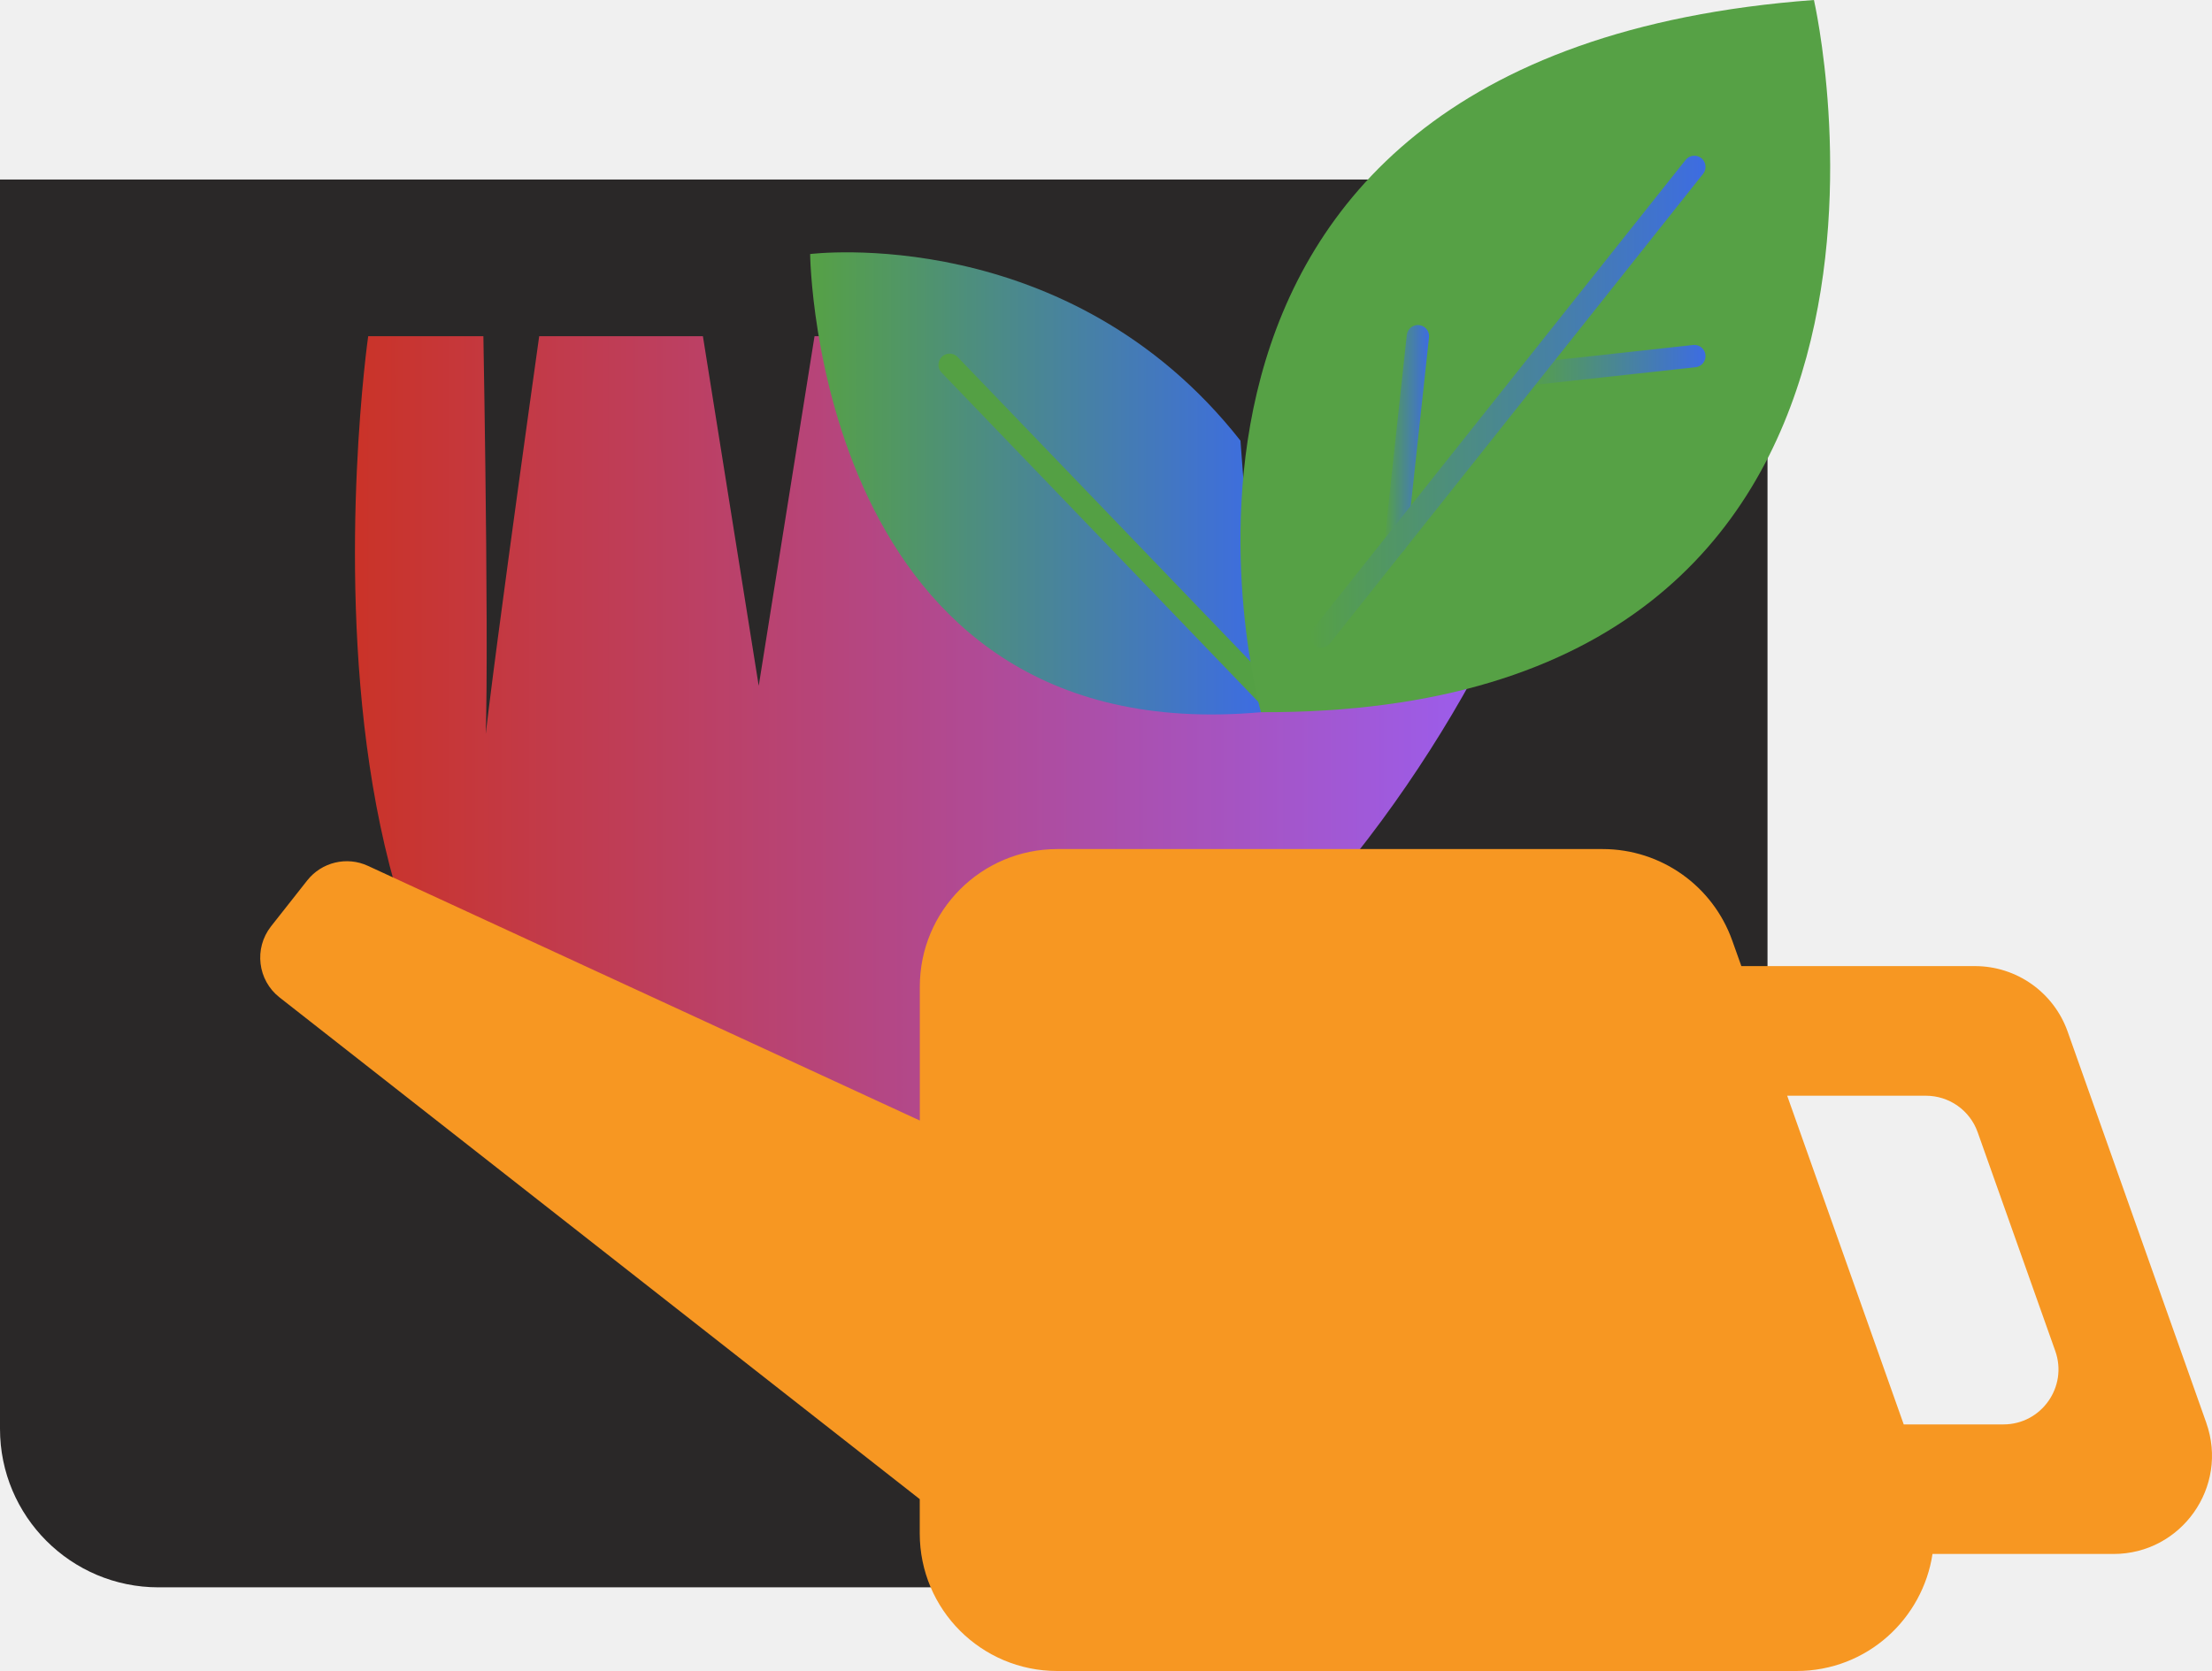
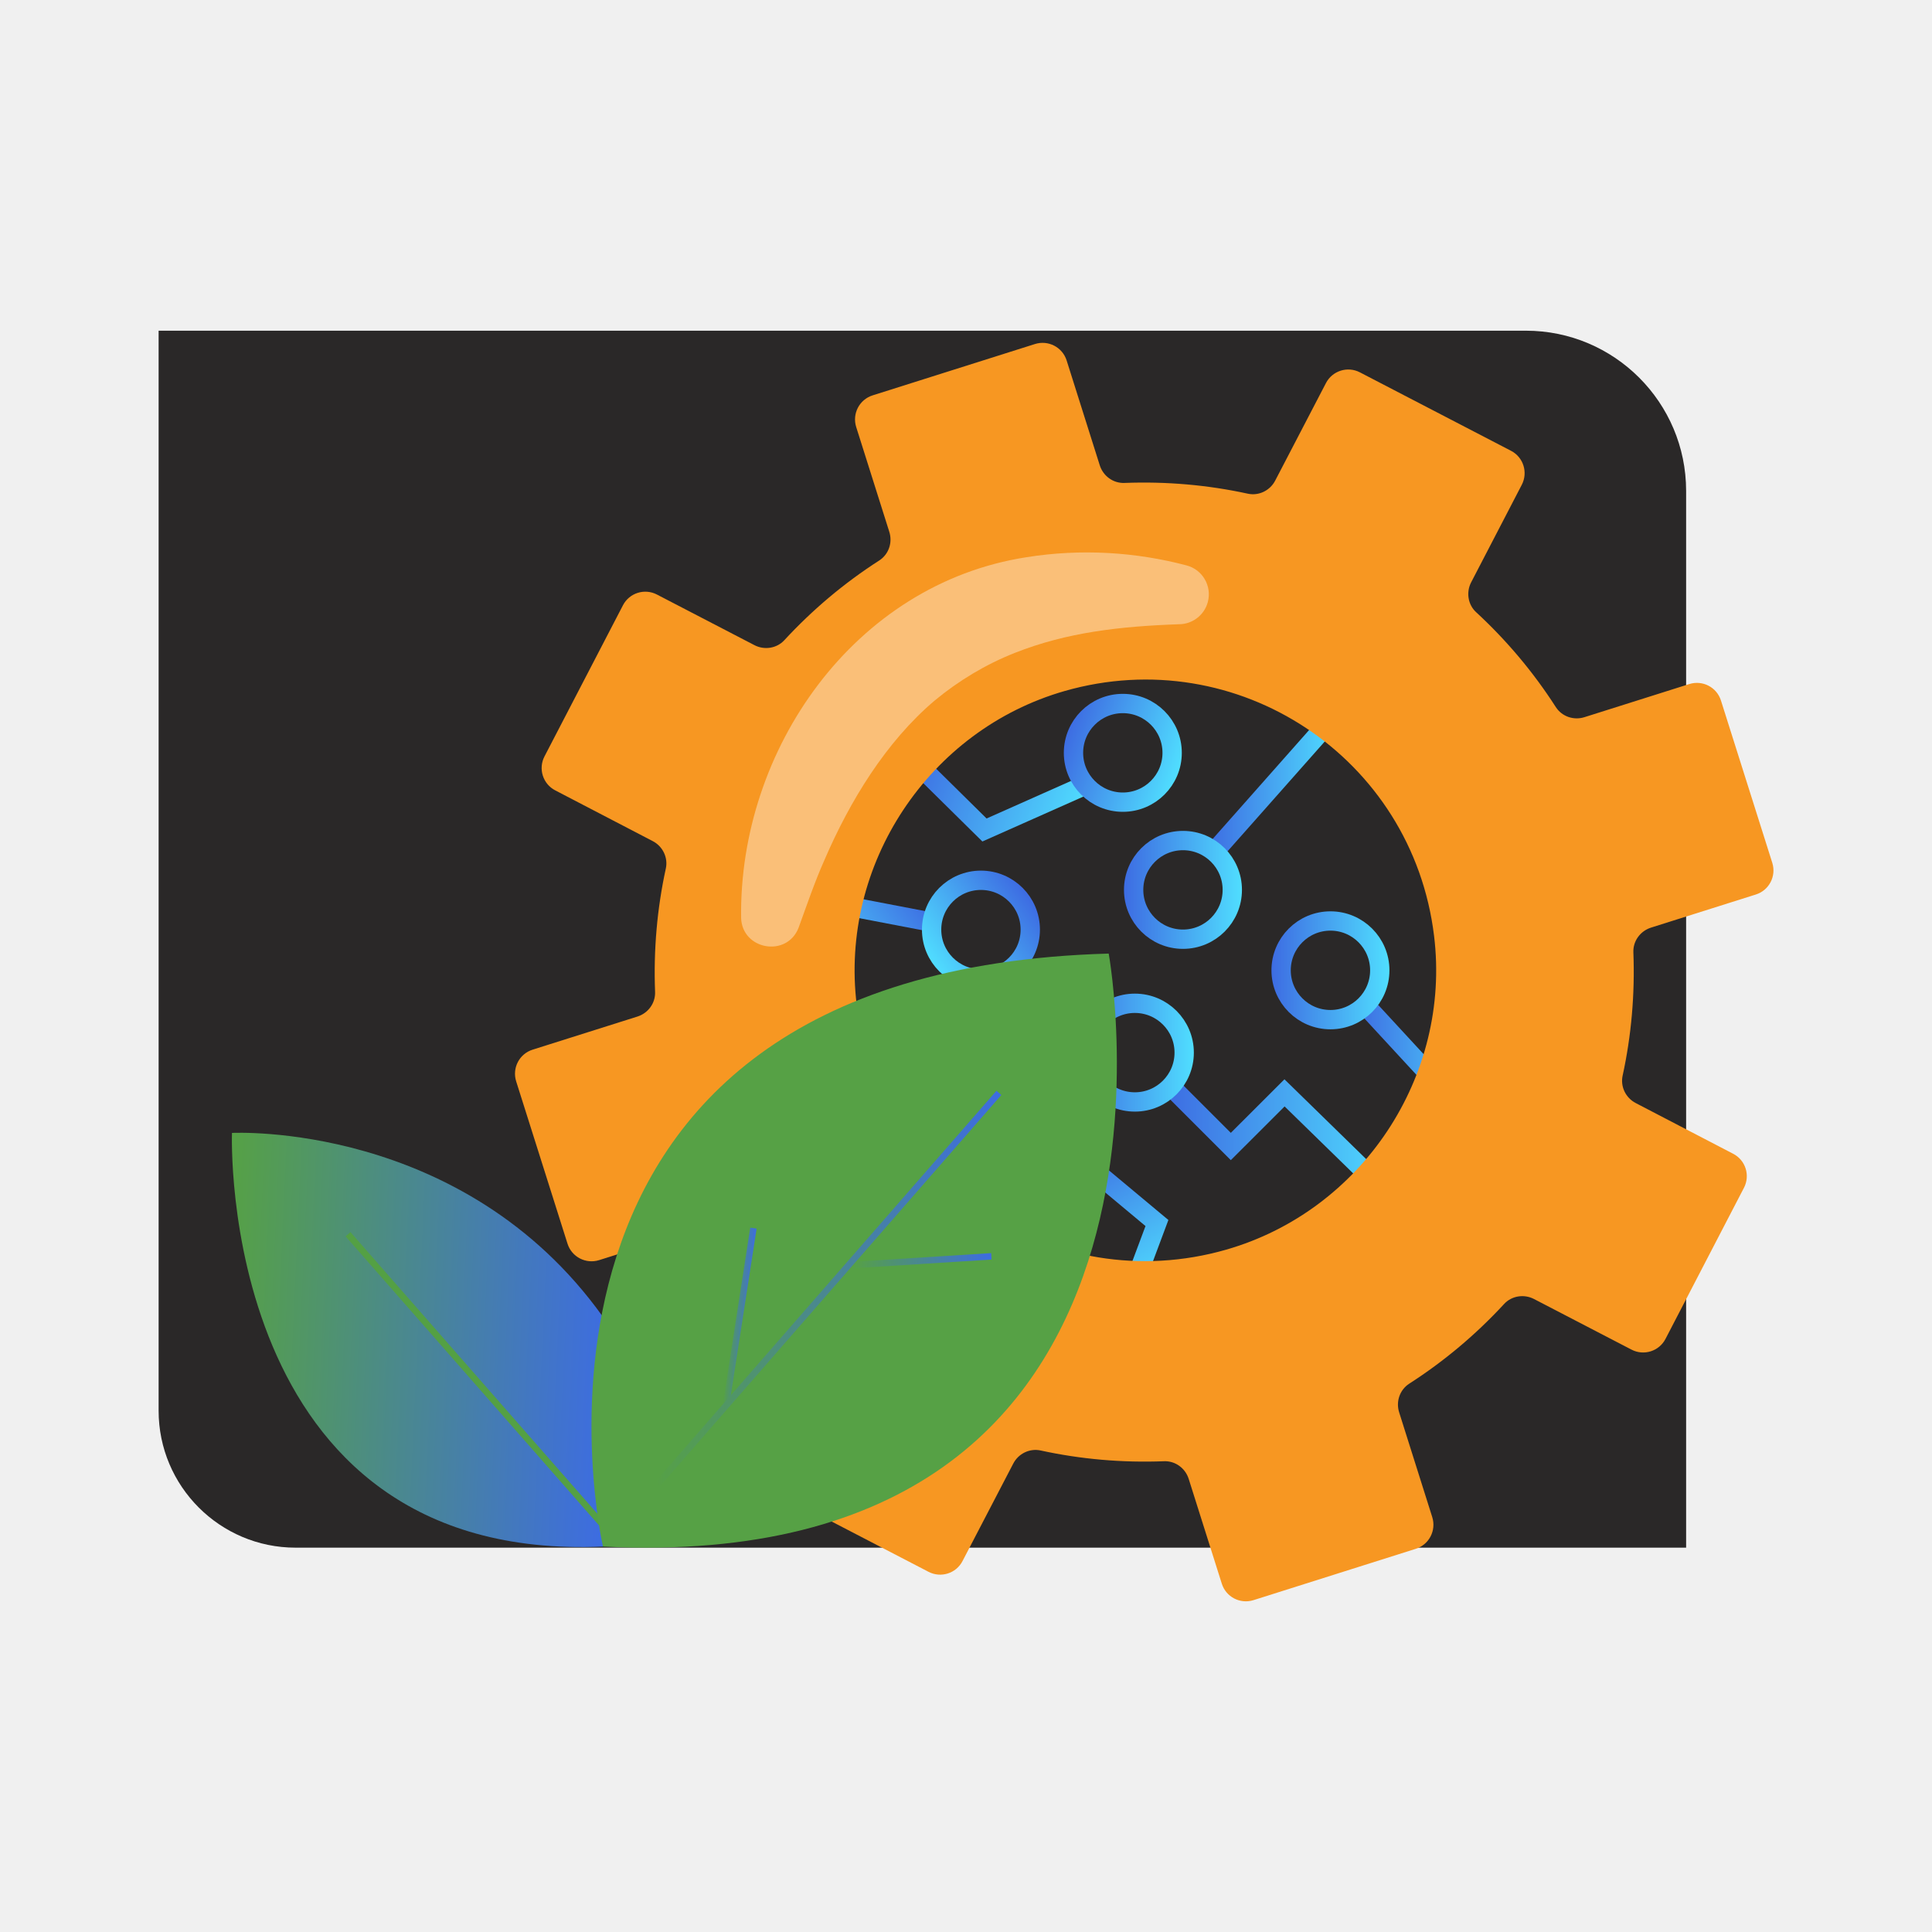
- <svg xmlns="http://www.w3.org/2000/svg" id="Camada_1" version="1.1" viewBox="0 0 296.85 224.29">
+ <svg xmlns="http://www.w3.org/2000/svg" xmlns:xlink="http://www.w3.org/1999/xlink" id="Camada_1" version="1.1" viewBox="0 0 300 300">
  <defs>
    <style>
      .st0 {
        fill: #56a145;
      }

      .st1 {
-         stroke: url(#Gradiente_sem_nome_5);
+         stroke: url(#Gradiente_sem_nome_221);
      }

-       .st1, .st2, .st3, .st4 {
+       .st1, .st2, .st3, .st4, .st5, .st6, .st7, .st8, .st9, .st10, .st11, .st12, .st13, .st14, .st15 {
        fill: none;
-         stroke-linecap: round;
-         stroke-linejoin: round;
+         stroke-miterlimit: 10;
+       }
+ 
+       .st1, .st2, .st4, .st5, .st6, .st7, .st8, .st10, .st11, .st13, .st14 {
        stroke-width: 3px;
      }

+       .st16 {
+         isolation: isolate;
+         opacity: .39;
+       }
+ 
+       .st2 {
+         stroke: url(#Gradiente_sem_nome_222);
+       }
+ 
+       .st17 {
+         fill: #fff;
+       }
+ 
+       .st3 {
+         stroke: url(#linear-gradient1);
+       }
+ 
+       .st4 {
+         stroke: url(#Gradiente_sem_nome_225);
+       }
+ 
+       .st18 {
+         fill: #f79722;
+       }
+ 
      .st5 {
-         fill: url(#Gradiente_sem_nome_2);
+         stroke: url(#Gradiente_sem_nome_226);
      }

      .st6 {
-         fill: url(#Gradiente_sem_nome);
-       }
- 
-       .st2 {
-         stroke: url(#Gradiente_sem_nome_4);
+         stroke: url(#Gradiente_sem_nome_227);
      }

      .st7 {
-         fill: #f79722;
-       }
- 
-       .st3 {
-         stroke: url(#Gradiente_sem_nome_3);
-       }
- 
-       .st4 {
-         stroke: #54a044;
+         stroke: url(#Gradiente_sem_nome_224);
      }

      .st8 {
+         stroke: url(#Gradiente_sem_nome_228);
+       }
+ 
+       .st9 {
+         stroke: url(#linear-gradient3);
+       }
+ 
+       .st10 {
+         stroke: url(#Gradiente_sem_nome_22);
+       }
+ 
+       .st11 {
+         stroke: url(#Gradiente_sem_nome_229);
+       }
+ 
+       .st12 {
+         stroke: url(#linear-gradient2);
+       }
+ 
+       .st13 {
+         stroke: url(#Gradiente_sem_nome_2210);
+       }
+ 
+       .st19 {
+         fill: url(#linear-gradient);
+       }
+ 
+       .st20 {
        fill: #2a2828;
      }
+ 
+       .st14 {
+         stroke: url(#Gradiente_sem_nome_223);
+       }
+ 
+       .st15 {
+         stroke: #54a044;
+       }
    </style>
-     <linearGradient id="Gradiente_sem_nome" data-name="Gradiente sem nome" x1="47.63" y1="121.23" x2="212.65" y2="121.23" gradientTransform="translate(0 224) scale(1 -1)" gradientUnits="userSpaceOnUse">
-       <stop offset="0" stop-color="#ca3328" />
-       <stop offset="1" stop-color="#9761ff" />
+     <linearGradient id="Gradiente_sem_nome_22" data-name="Gradiente sem nome 22" x1="210.62" y1="165.49" x2="230.72" y2="165.49" gradientUnits="userSpaceOnUse">
+       <stop offset="0" stop-color="#3d6ce2" />
+       <stop offset="1" stop-color="#50deff" />
    </linearGradient>
-     <linearGradient id="Gradiente_sem_nome_2" data-name="Gradiente sem nome 2" x1="108.72" y1="159.11" x2="169.22" y2="159.11" gradientTransform="translate(0 224) scale(1 -1)" gradientUnits="userSpaceOnUse">
+     <linearGradient id="Gradiente_sem_nome_221" data-name="Gradiente sem nome 22" x1="180.96" y1="177.42" x2="217.39" y2="177.42" xlink:href="#Gradiente_sem_nome_22" />
+     <linearGradient id="Gradiente_sem_nome_222" data-name="Gradiente sem nome 22" x1="187.61" y1="121.97" x2="207.71" y2="121.97" xlink:href="#Gradiente_sem_nome_22" />
+     <linearGradient id="Gradiente_sem_nome_223" data-name="Gradiente sem nome 22" x1="2002.55" y1="-3592.84" x2="2026.91" y2="-3592.84" gradientTransform="translate(-3942.91 321.14) rotate(58.88)" xlink:href="#Gradiente_sem_nome_22" />
+     <linearGradient id="Gradiente_sem_nome_224" data-name="Gradiente sem nome 22" x1="1165.75" y1="-871.26" x2="1193.72" y2="-871.26" gradientTransform="translate(-1246.19 557.96) rotate(19.21)" xlink:href="#Gradiente_sem_nome_22" />
+     <linearGradient id="Gradiente_sem_nome_225" data-name="Gradiente sem nome 22" x1="1187.1" y1="-883.99" x2="1205.42" y2="-883.99" gradientTransform="translate(-1246.19 557.96) rotate(19.21)" xlink:href="#Gradiente_sem_nome_22" />
+     <linearGradient id="Gradiente_sem_nome_226" data-name="Gradiente sem nome 22" x1="197.43" y1="150.67" x2="215.75" y2="150.67" xlink:href="#Gradiente_sem_nome_22" />
+     <linearGradient id="Gradiente_sem_nome_227" data-name="Gradiente sem nome 22" x1="-2151.38" y1="-7661.88" x2="-2131.28" y2="-7661.88" gradientTransform="translate(-6144.17 -4747.65) rotate(143.53)" xlink:href="#Gradiente_sem_nome_22" />
+     <linearGradient id="Gradiente_sem_nome_228" data-name="Gradiente sem nome 22" x1="-2164.57" y1="-7676.69" x2="-2146.25" y2="-7676.69" gradientTransform="translate(-6144.17 -4747.65) rotate(143.53)" xlink:href="#Gradiente_sem_nome_22" />
+     <linearGradient id="Gradiente_sem_nome_229" data-name="Gradiente sem nome 22" x1="167.06" y1="163.45" x2="185.38" y2="163.45" xlink:href="#Gradiente_sem_nome_22" />
+     <linearGradient id="Gradiente_sem_nome_2210" data-name="Gradiente sem nome 22" x1="174.53" y1="138.18" x2="192.85" y2="138.18" xlink:href="#Gradiente_sem_nome_22" />
+     <linearGradient id="linear-gradient" x1="267" y1="132.45" x2="327.5" y2="132.45" gradientTransform="translate(-226.01 62.13) rotate(2.64)" gradientUnits="userSpaceOnUse">
      <stop offset="0" stop-color="#56a145" />
      <stop offset="1" stop-color="#3d6ce2" />
    </linearGradient>
-     <linearGradient id="Gradiente_sem_nome_3" data-name="Gradiente sem nome 3" x1="185.78" y1="165" x2="191.79" y2="165" gradientTransform="translate(0 224) scale(1 -1)" gradientUnits="userSpaceOnUse">
-       <stop offset="0" stop-color="#56a145" />
-       <stop offset="1" stop-color="#3d6ce2" />
-     </linearGradient>
-     <linearGradient id="Gradiente_sem_nome_4" data-name="Gradiente sem nome 4" x1="204.54" y1="175.03" x2="228.88" y2="175.03" gradientTransform="translate(0 224) scale(1 -1)" gradientUnits="userSpaceOnUse">
-       <stop offset="0" stop-color="#56a145" />
-       <stop offset="1" stop-color="#3d6ce2" />
-     </linearGradient>
-     <linearGradient id="Gradiente_sem_nome_5" data-name="Gradiente sem nome 5" x1="175.81" y1="170.09" x2="228.88" y2="170.09" gradientTransform="translate(0 224) scale(1 -1)" gradientUnits="userSpaceOnUse">
-       <stop offset="0" stop-color="#56a145" />
-       <stop offset="1" stop-color="#3d6ce2" />
-     </linearGradient>
+     <linearGradient id="linear-gradient1" x1="345.06" y1="126.52" x2="349.06" y2="126.52" xlink:href="#linear-gradient" />
+     <linearGradient id="linear-gradient2" x1="364.27" y1="116.49" x2="385.72" y2="116.49" xlink:href="#linear-gradient" />
+     <linearGradient id="linear-gradient3" x1="335.2" y1="121.42" x2="386.06" y2="121.42" xlink:href="#linear-gradient" />
  </defs>
-   <path class="st8" d="M0,24.1h212.32c13.73,0,24.88,11.15,24.88,24.88v164.09H21.27c-11.74,0-21.27-9.53-21.27-21.27V24.1h0Z" />
-   <path class="st6" d="M49.41,45.13s-16.47,115.28,50.92,115.28,112.32-82.84,112.32-115.28h-38.97l-16.84,48.42-7.09-48.42h-40.44l-7.49,46.93-7.49-46.93h-21.97s-8.49,60.37-7.49,57.64,0-57.64,0-57.64h-15.48.02Z" />
+   <path class="st20" d="M24.62,51.35h212.32c13.73,0,24.88,11.15,24.88,24.88v164.09H45.9c-11.74,0-21.27-9.53-21.27-21.27V51.35h0Z" />
+   <line class="st10" x1="229.62" y1="175.18" x2="211.73" y2="155.79" />
+   <polyline class="st1" points="216.34 186.18 199.46 169.7 191.12 178.03 182.02 168.93" />
+   <polyline class="st2" points="188.73 132.05 193.87 126.25 206.59 111.88" />
+   <polyline class="st14" points="175.49 201.04 179.65 189.91 167.21 179.53" />
+   <polyline class="st7" points="142.21 118.36 152.87 128.88 168.88 121.76" />
+   <circle class="st4" cx="174.35" cy="116.9" r="7.66" />
+   <circle class="st5" cx="206.59" cy="150.67" r="7.66" />
+   <line class="st6" x1="119.23" y1="138.32" x2="145.15" y2="143.29" />
+   <circle class="st8" cx="152.32" cy="144.35" r="7.66" />
+   <circle class="st11" cx="176.22" cy="163.45" r="7.66" />
+   <circle class="st13" cx="183.69" cy="138.18" r="7.66" />
+   <path class="st18" d="M275.2,133.98l-7.97-25.2c-.65-2.07-2.85-3.21-4.92-2.56l-16.27,5.14c-1.67.53-3.5-.09-4.45-1.56-3.52-5.48-7.68-10.4-12.37-14.73-1.29-1.18-1.58-3.11-.78-4.65l7.86-15.14c1-1.92.25-4.29-1.67-5.28l-23.46-12.18c-1.92-1-4.29-.25-5.28,1.67l-7.88,15.14c-.8,1.54-2.54,2.4-4.25,2.03-6.23-1.36-12.66-1.92-19.16-1.67-1.74.07-3.3-1.07-3.83-2.74l-5.14-16.27c-.65-2.07-2.85-3.21-4.92-2.56l-25.2,7.97c-2.07.65-3.21,2.85-2.56,4.92l5.14,16.27c.53,1.67-.09,3.5-1.56,4.45-5.48,3.52-10.4,7.68-14.73,12.37-1.18,1.29-3.11,1.58-4.65.78l-15.14-7.86c-1.92-1-4.29-.25-5.28,1.67l-12.18,23.46c-1,1.92-.25,4.29,1.67,5.28l15.14,7.88c1.54.8,2.4,2.54,2.03,4.25-1.36,6.23-1.92,12.66-1.67,19.16.07,1.74-1.07,3.3-2.74,3.83l-16.27,5.14c-2.07.65-3.21,2.85-2.56,4.92l7.97,25.2c.65,2.07,2.85,3.21,4.92,2.56l16.27-5.14c1.67-.53,3.5.09,4.45,1.56,3.52,5.48,7.68,10.4,12.37,14.73,1.29,1.18,1.58,3.11.78,4.65l-7.86,15.14c-1,1.92-.25,4.29,1.67,5.28l23.46,12.18c1.92,1,4.29.25,5.28-1.67l7.88-15.14c.8-1.54,2.54-2.4,4.25-2.03,6.23,1.36,12.66,1.92,19.16,1.67,1.74-.07,3.3,1.07,3.83,2.74l5.14,16.27c.65,2.07,2.85,3.21,4.92,2.56l25.2-7.97c2.07-.65,3.21-2.85,2.56-4.92l-5.14-16.27c-.53-1.67.09-3.5,1.56-4.45,5.48-3.52,10.4-7.68,14.73-12.37,1.18-1.29,3.11-1.58,4.65-.78l15.14,7.86c1.92,1,4.29.25,5.28-1.67l12.18-23.46c1-1.92.25-4.29-1.67-5.28l-15.14-7.88c-1.54-.8-2.4-2.54-2.03-4.25,1.36-6.23,1.92-12.66,1.67-19.16-.07-1.74,1.07-3.3,2.74-3.83l16.27-5.14c2.07-.65,3.21-2.85,2.56-4.92h0ZM190.39,194.05c-26.82,7.68-53.99-10.31-57.36-38.01-2.67-21.79,11.19-42.69,32.29-48.74,26.82-7.68,53.99,10.31,57.36,38.01,2.67,21.79-11.19,42.69-32.29,48.74Z" />
  <g>
-     <path class="st7" d="M296.08,190.97l-18.6-52.49c-1.87-5.28-6.85-8.8-12.45-8.8h-31.34l-1.22-3.42c-2.62-7.37-9.58-12.29-17.4-12.29h-73.17c-10.2,0-18.46,8.27-18.46,18.46v17.98l-74.05-34.18c-2.84-1.32-6.22-.51-8.16,1.95l-4.87,6.18c-2.3,2.95-1.79,7.21,1.15,9.52l85.92,67.35v4.61c0,10.2,8.26,18.46,18.46,18.46h99.19c9.56,0,16.97-7.1,18.26-15.71h24.3c9.11,0,15.49-9.02,12.44-17.61h0ZM268.86,191.2h-13.38l-15.64-44.12h18.61c3.13,0,5.92,1.96,6.96,4.92l10.41,29.35c1.7,4.8-1.86,9.85-6.96,9.85h0Z" />
-     <g>
-       <path class="st5" d="M169.22,95.6c-59.83,5.35-60.5-61.5-60.5-61.5,0,0,34.61-4.38,57.75,25.05" />
-       <line class="st4" x1="127.44" y1="48.97" x2="170.67" y2="93.93" />
-       <path class="st0" d="M169.22,95.6S144.48,7.35,243.43,0c0,0,22.06,95.93-74.21,95.6Z" />
-       <line class="st3" x1="190.28" y1="45.13" x2="187.28" y2="72.87" />
-       <line class="st2" x1="227.38" y1="47.8" x2="206.04" y2="50.14" />
-       <line class="st1" x1="227.38" y1="22.4" x2="177.31" y2="85.42" />
-     </g>
+     <path class="st19" d="M93.63,240.15c-60.02,2.59-57.61-64.23-57.61-64.23,0,0,35.85-1.9,57.61,28.57" />
+     <line class="st15" x1="54.04" y1="191.65" x2="95.16" y2="238.55" />
+     <path class="st0" d="M93.63,240.15s-20.65-89.29,78.53-92.08c0,0,17.62,96.85-78.53,92.08Z" />
+     <line class="st3" x1="116.99" y1="190.7" x2="112.72" y2="218.28" />
+     <line class="st12" x1="153.94" y1="195.08" x2="132.51" y2="196.43" />
+     <line class="st9" x1="155.11" y1="169.7" x2="102.18" y2="230.36" />
+   </g>
+   <g class="st16">
+     <path class="st17" d="M115.08,142.55c-.35-26.13,17.52-51.86,44.28-56.02,8.54-1.37,17.04-.81,24.9,1.27,2.48.66,3.95,3.2,3.29,5.68-.55,2.06-2.4,3.43-4.43,3.45-9.16.32-17.46,1.25-25.54,4.45-4.51,1.78-8.75,4.33-12.47,7.42-7.52,6.38-13.14,15.54-17.12,24.81-1.5,3.36-2.74,7.04-3.99,10.46-1.83,4.66-8.77,3.42-8.92-1.54h0Z" />
  </g>
</svg>
